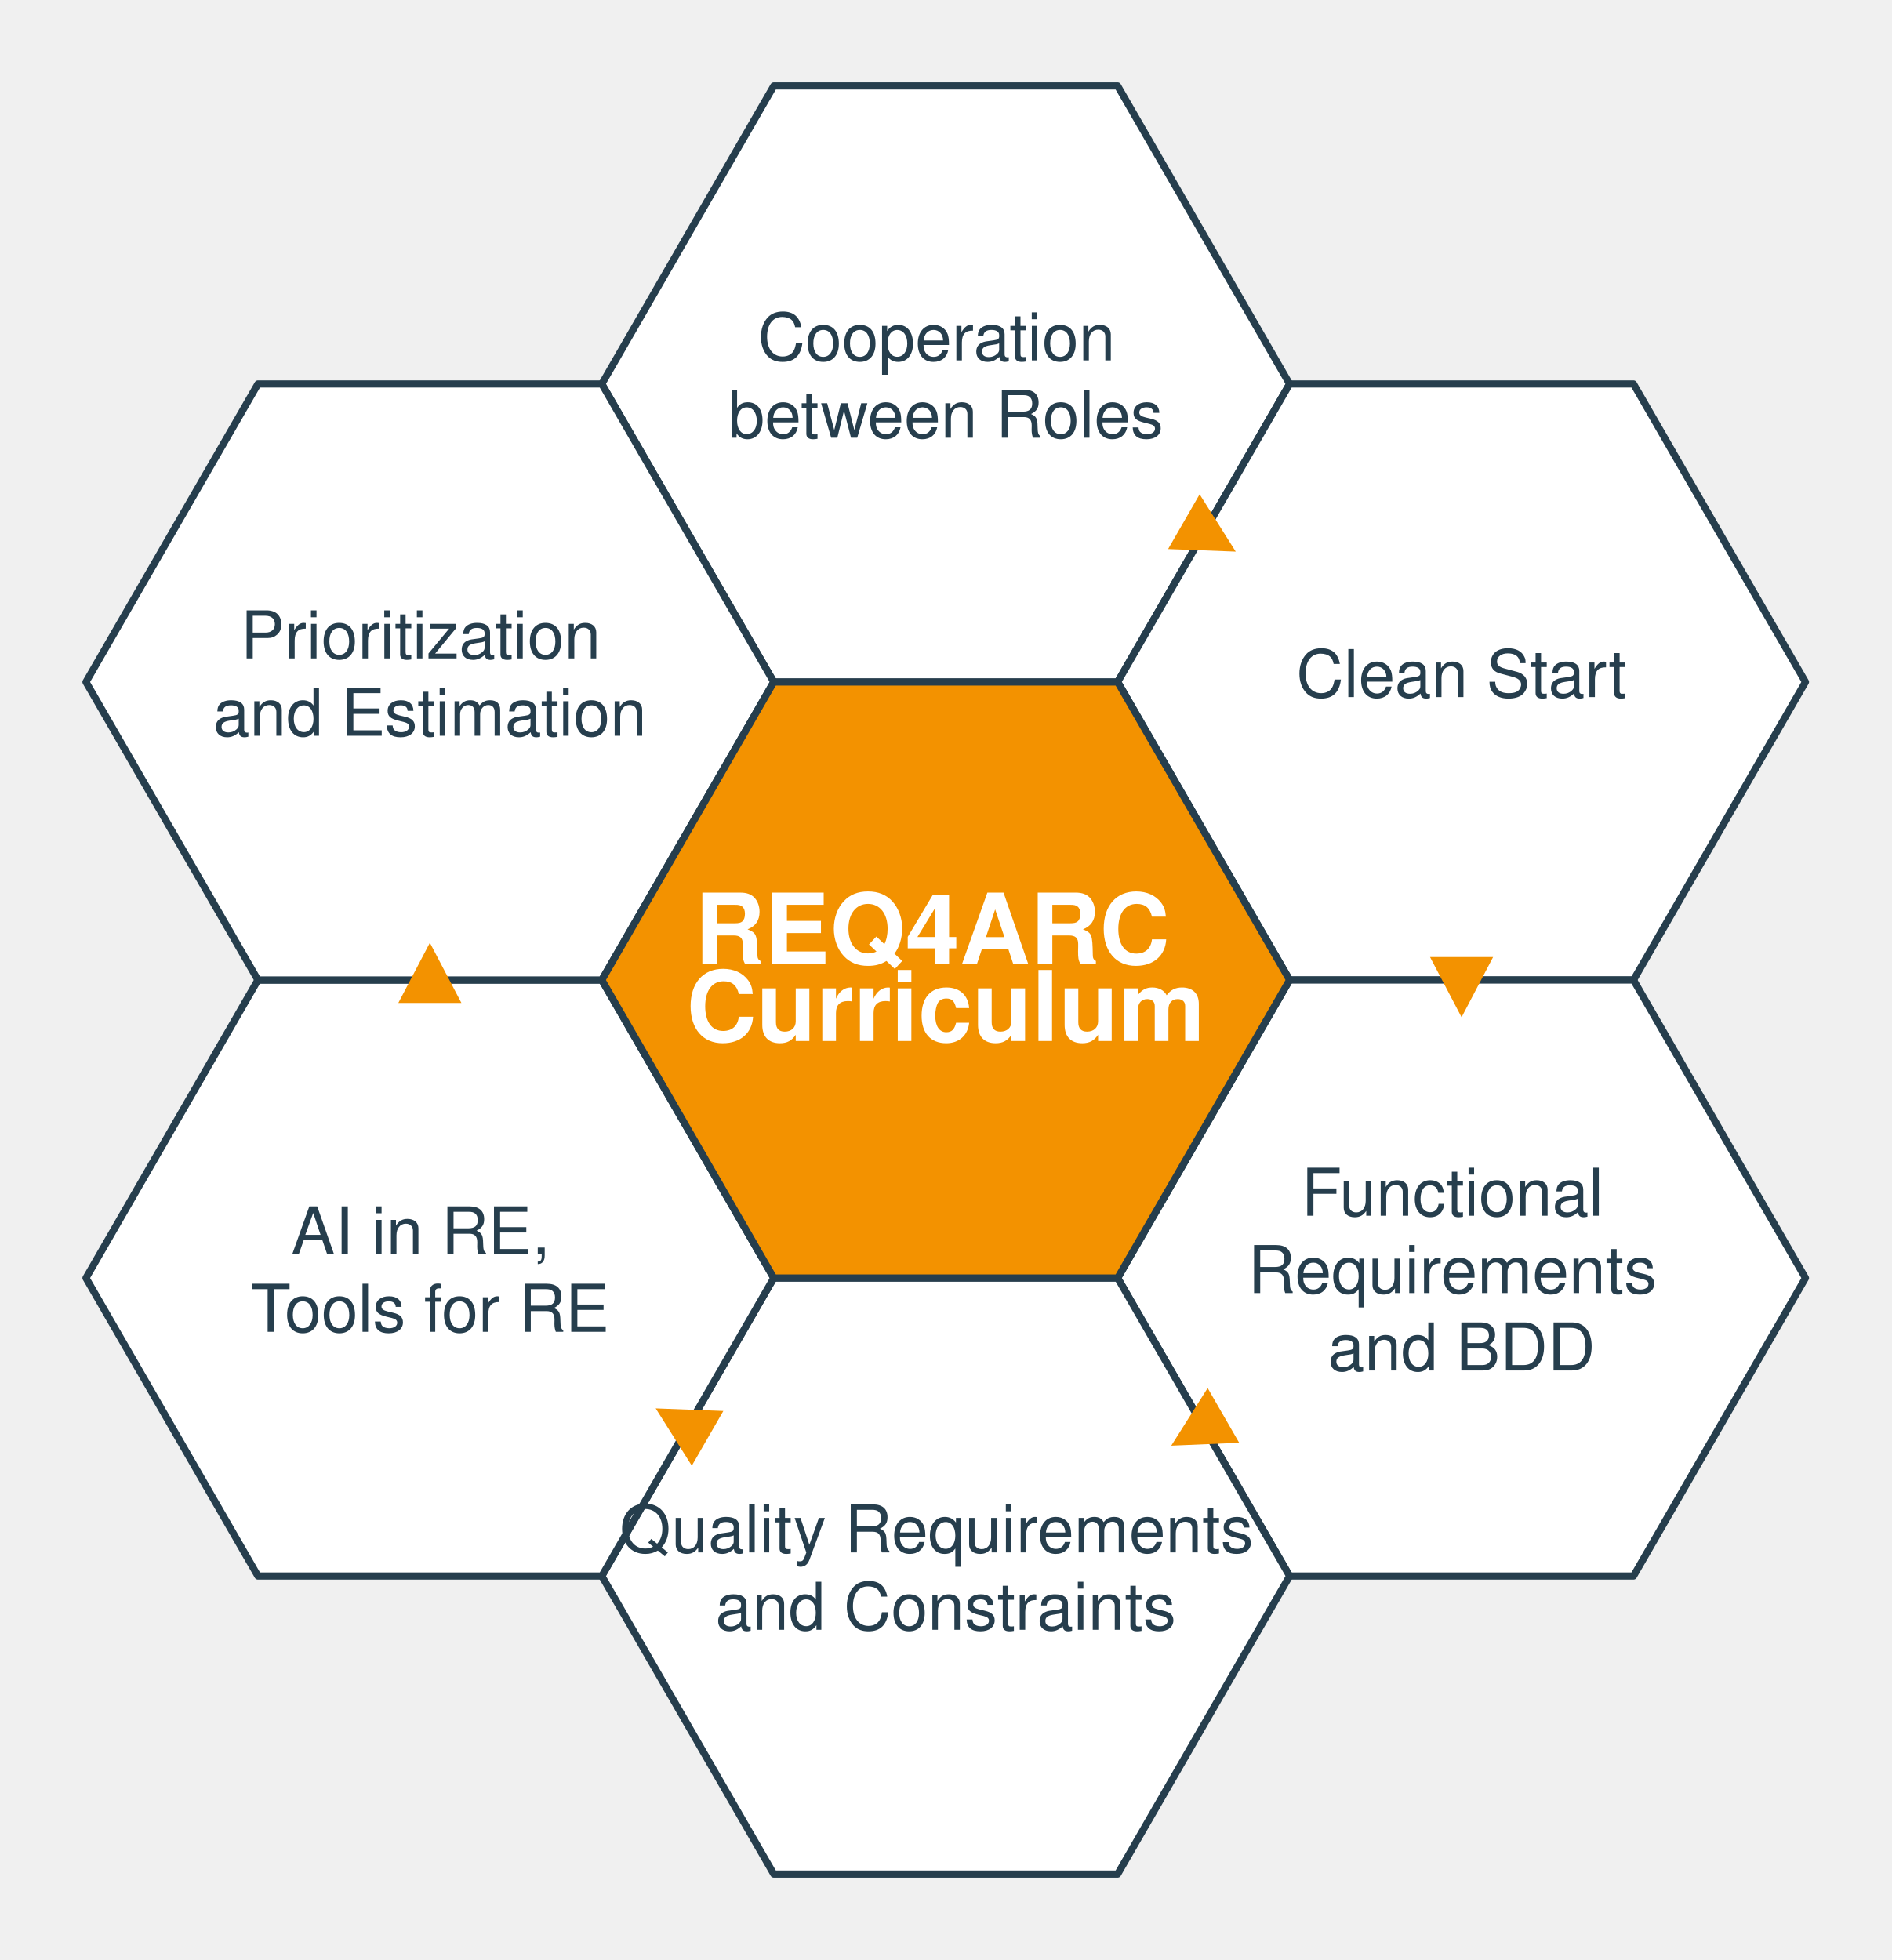
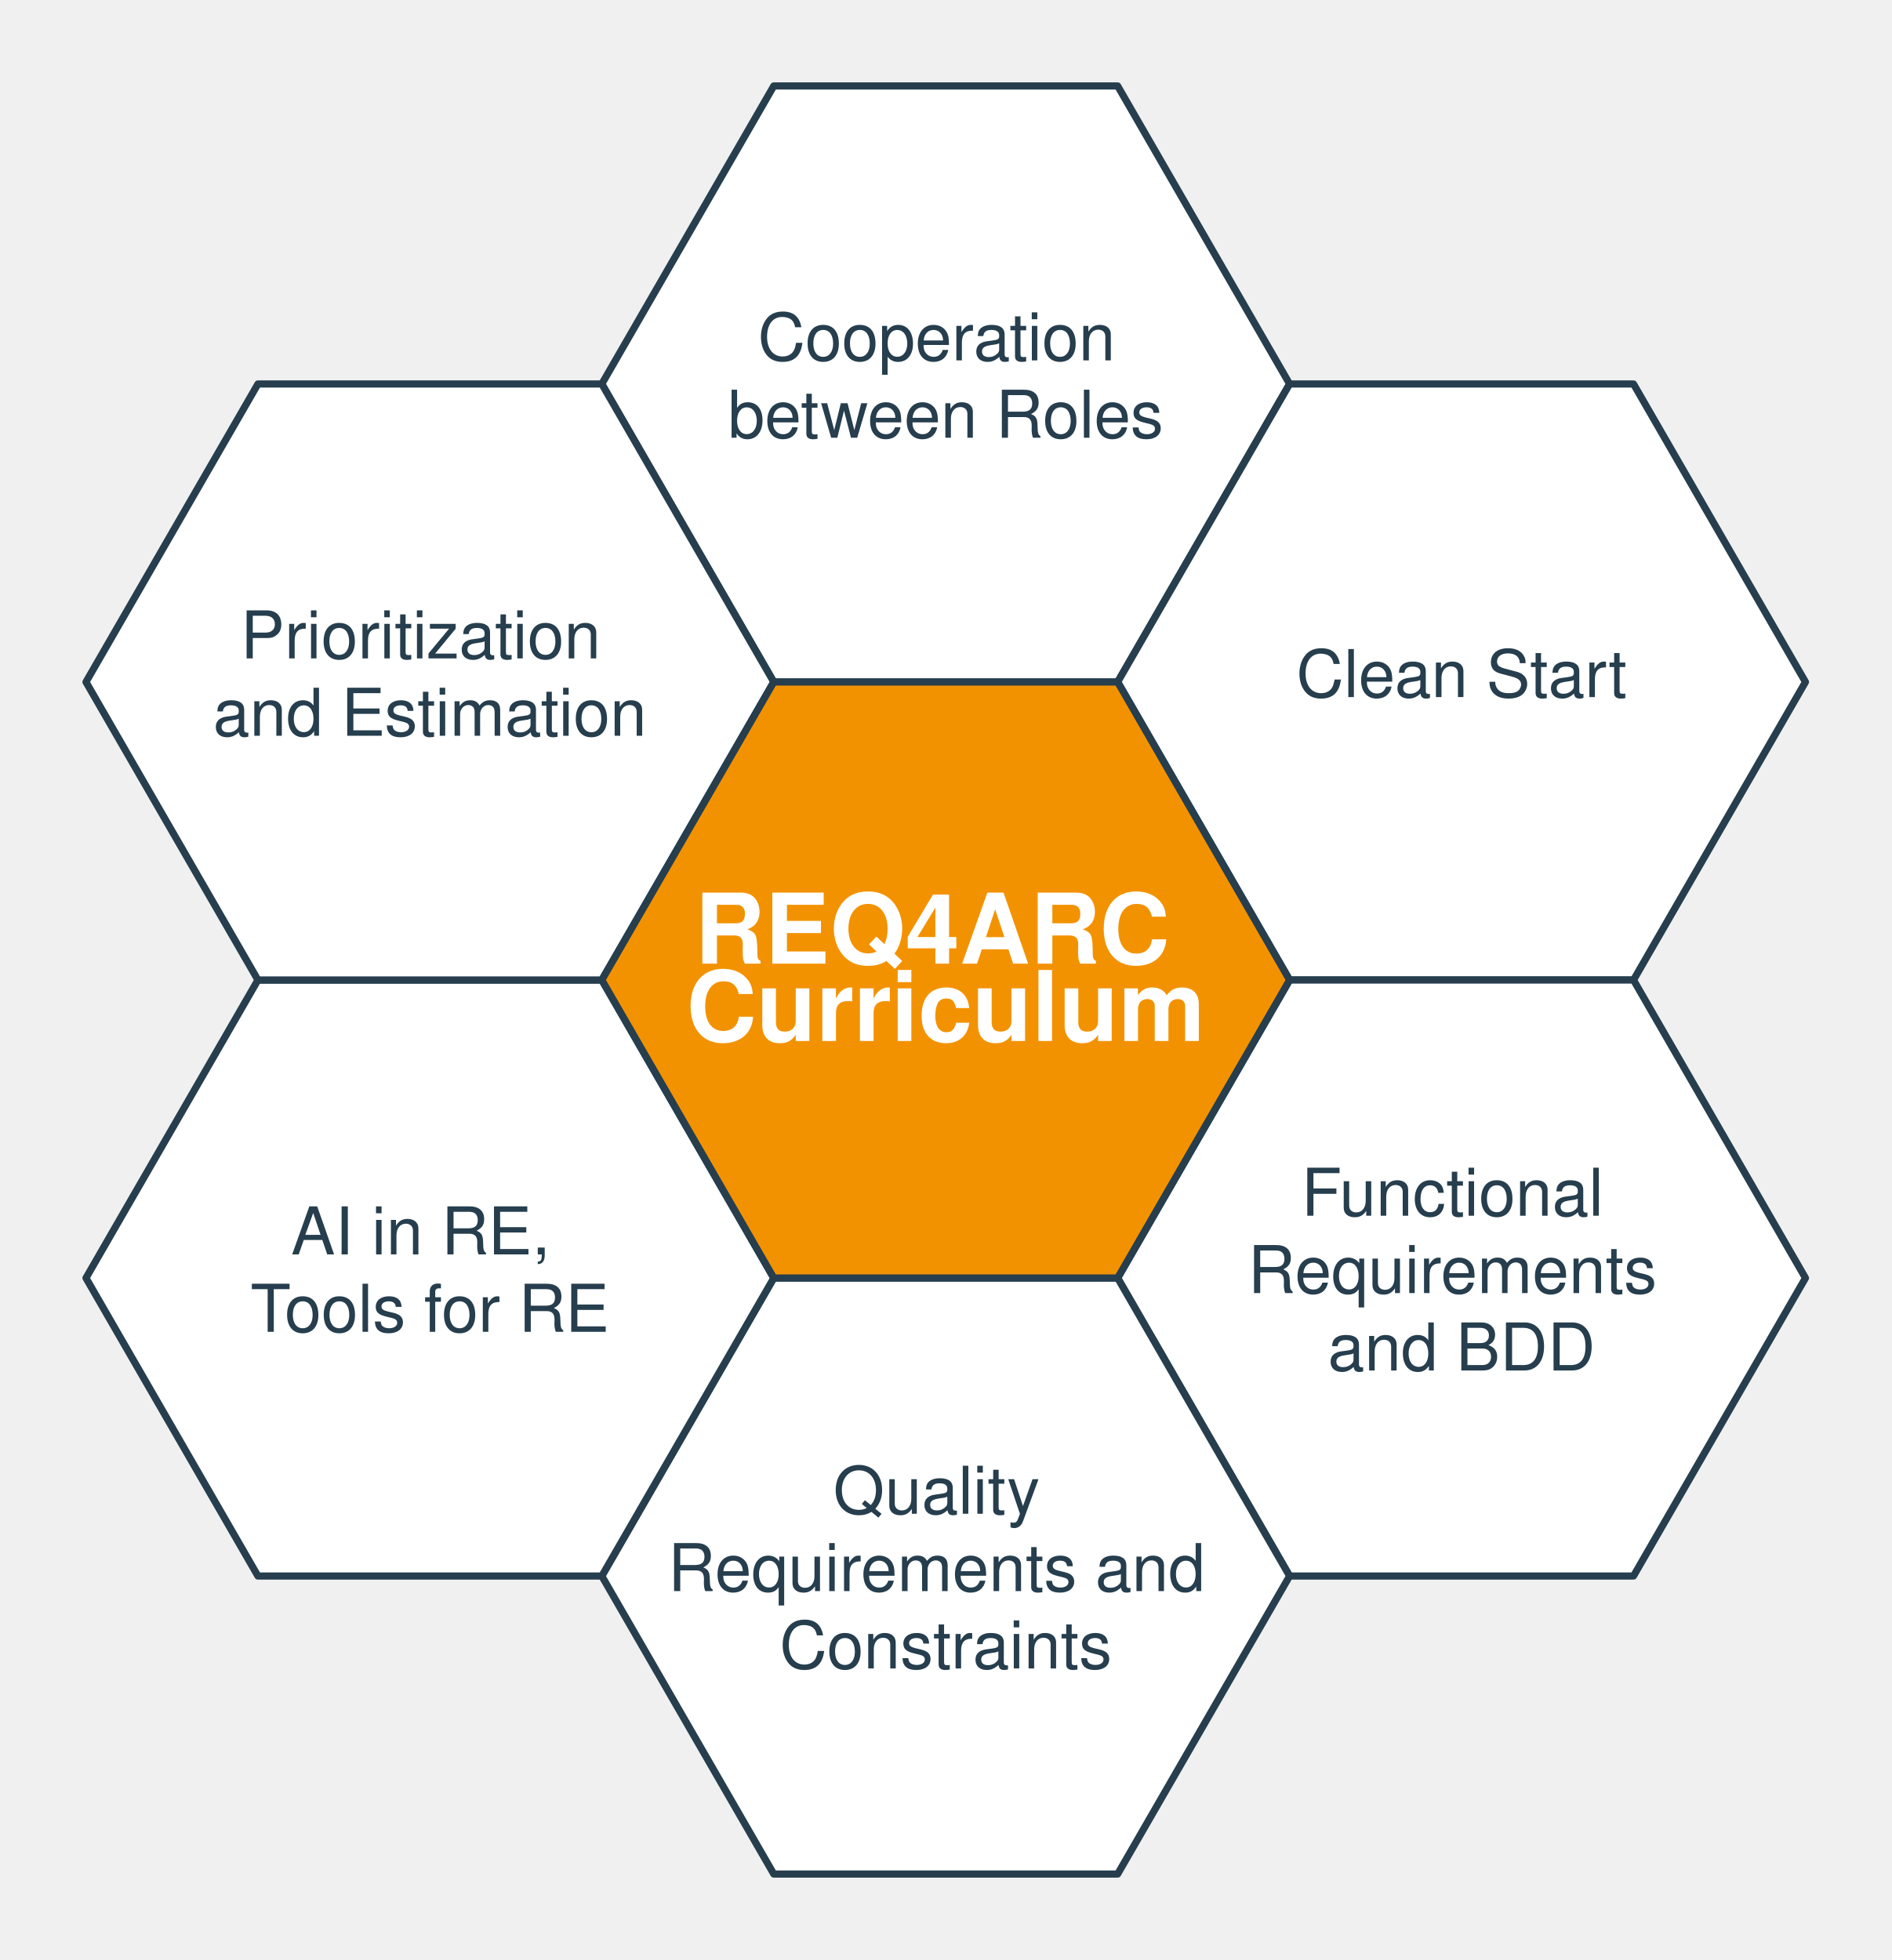
<svg xmlns="http://www.w3.org/2000/svg" viewBox="270 258 660 684" font-family="Helvetica, Arial, sans-serif">
  <polygon points="540.0,288.0 660.0,288.0 720.0,392.0 660.0,496.0 540.0,496.0 480.0,392.0" fill="#FFFFFF" stroke="#263E4D" stroke-width="2.5" stroke-linejoin="round" />
  <polygon points="720.0,392.0 840.0,392.0 900.0,496.0 840.0,600.0 720.0,600.0 660.0,496.0" fill="#FFFFFF" stroke="#263E4D" stroke-width="2.5" stroke-linejoin="round" />
  <polygon points="720.0,600.0 840.0,600.0 900.0,704.0 840.0,808.0 720.0,808.0 660.0,704.0" fill="#FFFFFF" stroke="#263E4D" stroke-width="2.5" stroke-linejoin="round" />
  <polygon points="540.0,704.0 660.0,704.0 720.0,808.0 660.0,912.0 540.0,912.0 480.0,808.0" fill="#FFFFFF" stroke="#263E4D" stroke-width="2.5" stroke-linejoin="round" />
  <polygon points="360.0,600.0 480.0,600.0 540.0,704.0 480.0,808.0 360.0,808.0 300.0,704.0" fill="#FFFFFF" stroke="#263E4D" stroke-width="2.5" stroke-linejoin="round" />
  <polygon points="360.0,392.0 480.0,392.0 540.0,496.0 480.0,600.0 360.0,600.0 300.0,496.0" fill="#FFFFFF" stroke="#263E4D" stroke-width="2.5" stroke-linejoin="round" />
  <polygon points="540.0,496.0 660.0,496.0 720.0,600.0 660.0,704.0 540.0,704.0 480.0,600.0" fill="#F39200" stroke="#263E4D" stroke-width="2.5" stroke-linejoin="round" />
-   <polygon points="701.2,450.5 677.6,449.6 688.6,430.5" fill="#F39200" />
-   <polygon points="780.0,613.0 769.0,592.0 791.0,592.0" fill="#F39200" />
-   <polygon points="678.7,762.5 691.4,742.4 702.4,761.5" fill="#F39200" />
-   <polygon points="498.8,749.5 522.4,750.4 511.4,769.5" fill="#F39200" />
-   <polygon points="420.0,587.0 431.0,608.0 409.0,608.0" fill="#F39200" />
  <text x="600.0" y="378.5" text-anchor="middle" fill="#263E4D" font-size="23">
    <tspan x="600.0" dy="0" dominant-baseline="central">Cooperation</tspan>
    <tspan x="600.0" dy="27" dominant-baseline="central">between Roles</tspan>
  </text>
  <text x="780.0" y="496.0" text-anchor="middle" fill="#263E4D" font-size="23">
    <tspan x="780.0" dy="0" dominant-baseline="central">Clean Start</tspan>
  </text>
  <text x="780.0" y="677.0" text-anchor="middle" fill="#263E4D" font-size="23">
    <tspan x="780.0" dy="0" dominant-baseline="central">Functional</tspan>
    <tspan x="780.0" dy="27" dominant-baseline="central">Requirements</tspan>
    <tspan x="780.0" dy="27" dominant-baseline="central">and BDD</tspan>
  </text>
-   <text x="600.0" y="794.5" text-anchor="middle" fill="#263E4D" font-size="23">
-     <tspan x="600.0" dy="0" dominant-baseline="central">Quality Requirements</tspan>
-     <tspan x="600.0" dy="27" dominant-baseline="central">and Constraints</tspan>
+   <text x="600.0" y="781.0" text-anchor="middle" fill="#263E4D" font-size="23">
+     <tspan x="600.0" dy="0" dominant-baseline="central">Quality</tspan>
+     <tspan x="600.0" dy="27" dominant-baseline="central">Requirements and</tspan>
+     <tspan x="600.0" dy="27" dominant-baseline="central">Constraints</tspan>
  </text>
  <text x="420.0" y="690.5" text-anchor="middle" fill="#263E4D" font-size="23">
    <tspan x="420.0" dy="0" dominant-baseline="central">AI in RE,</tspan>
    <tspan x="420.0" dy="27" dominant-baseline="central">Tools for RE</tspan>
  </text>
  <text x="420.0" y="482.5" text-anchor="middle" fill="#263E4D" font-size="23">
    <tspan x="420.0" dy="0" dominant-baseline="central">Prioritization</tspan>
    <tspan x="420.0" dy="27" dominant-baseline="central">and Estimation</tspan>
  </text>
  <text x="600.0" y="586.5" text-anchor="middle" fill="#FFFFFF" font-size="34" font-weight="bold">
    <tspan x="600.0" dy="0" dominant-baseline="central">REQ4ARC</tspan>
    <tspan x="600.0" dy="27" dominant-baseline="central">Curriculum</tspan>
  </text>
</svg>
